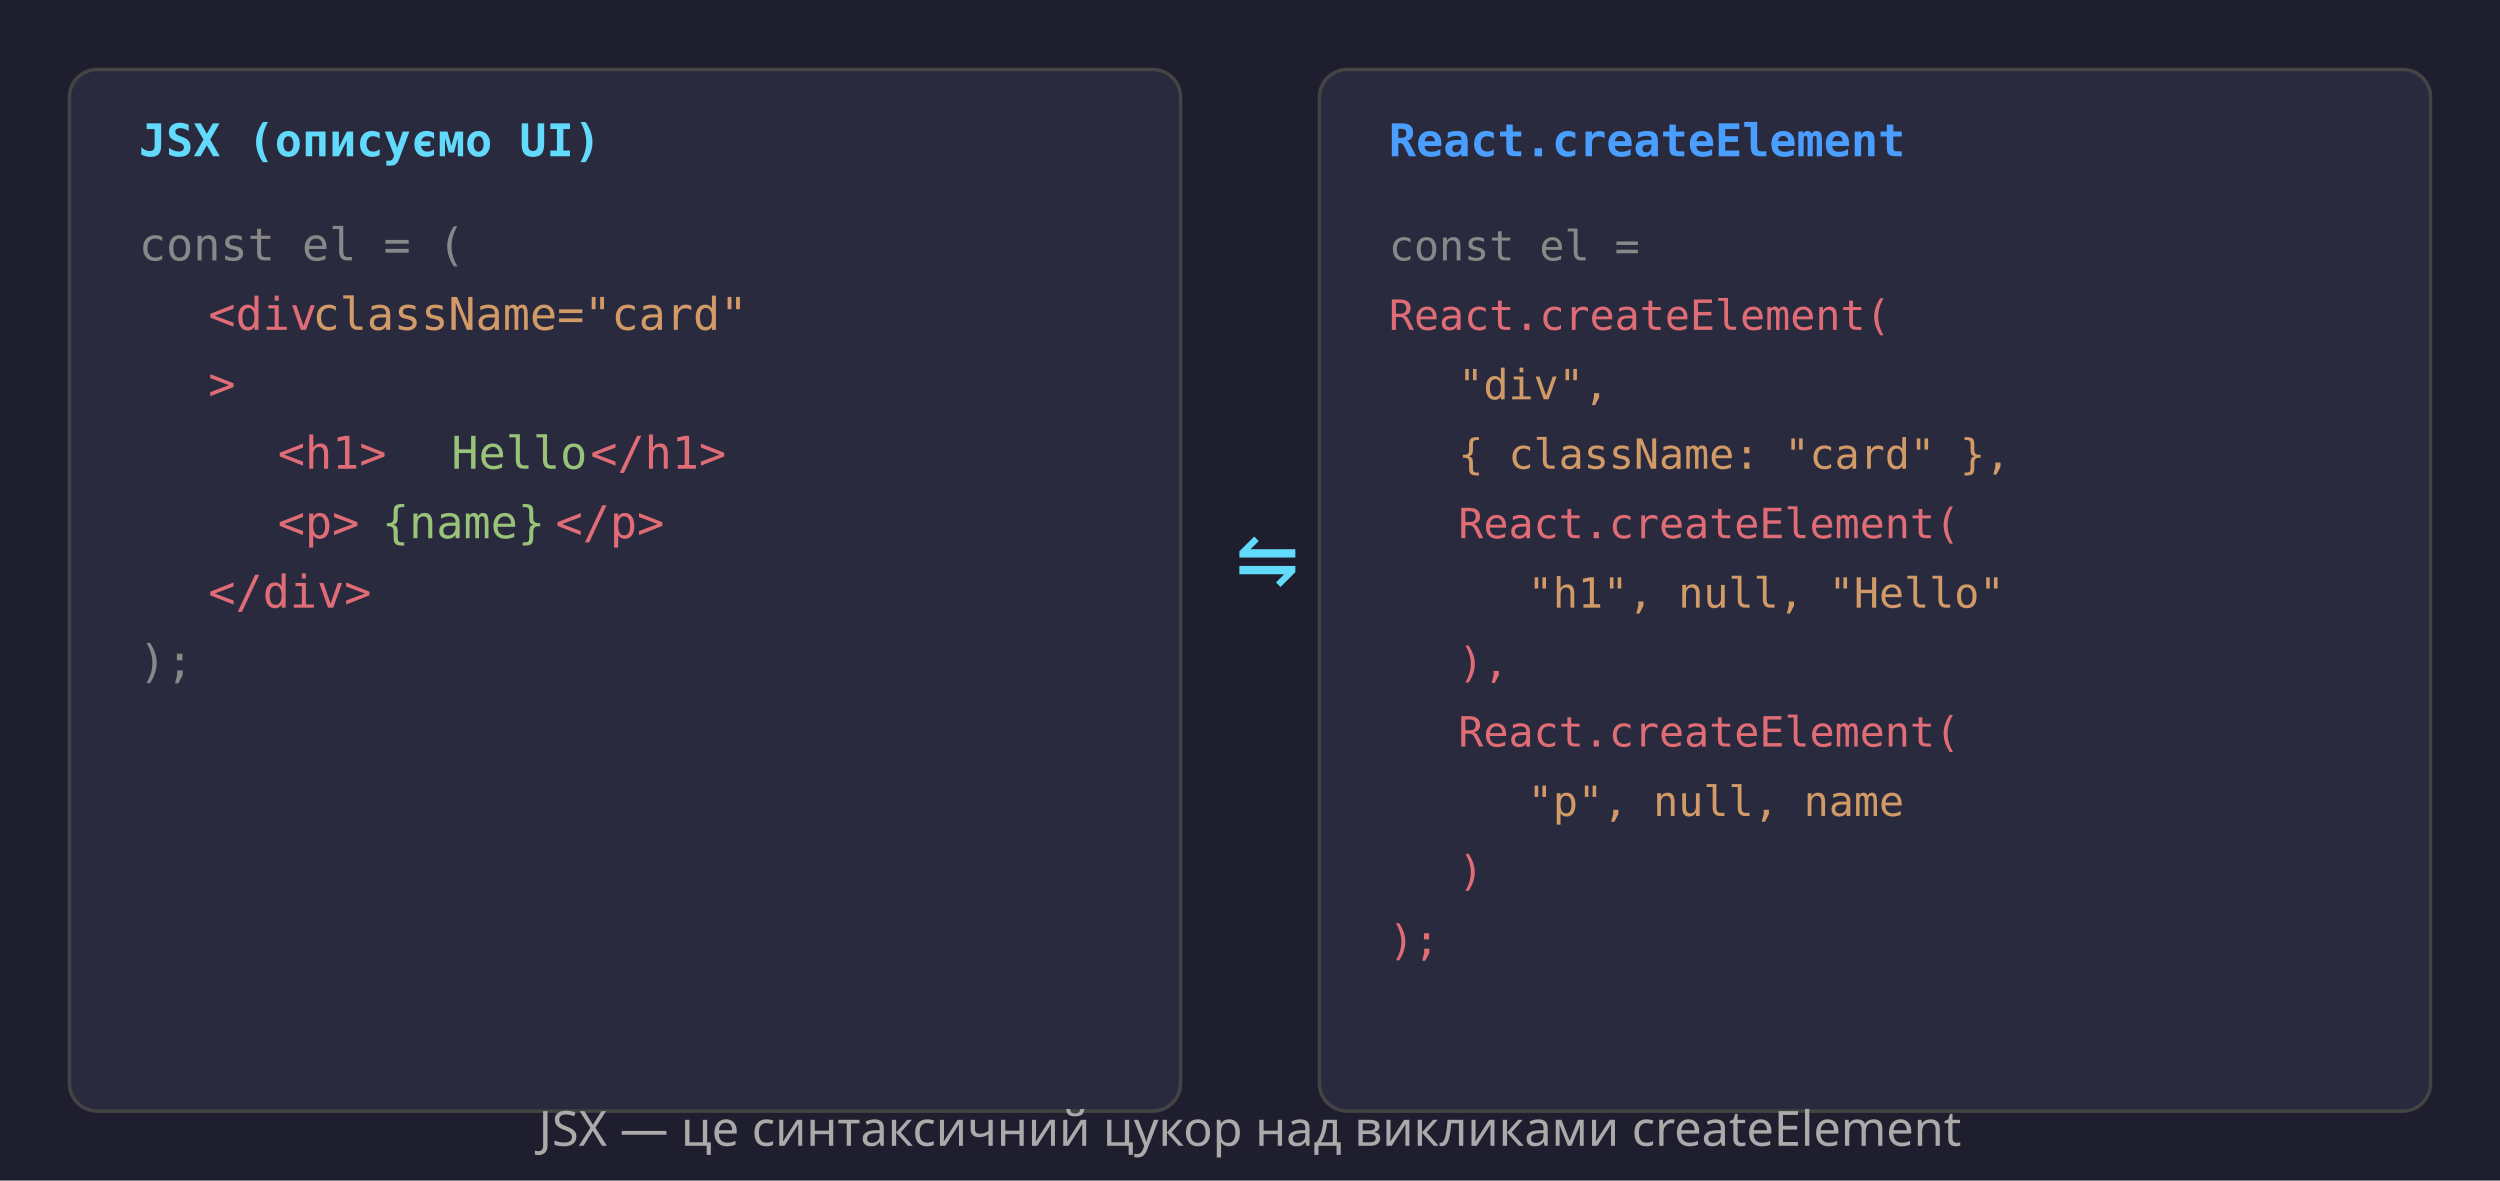
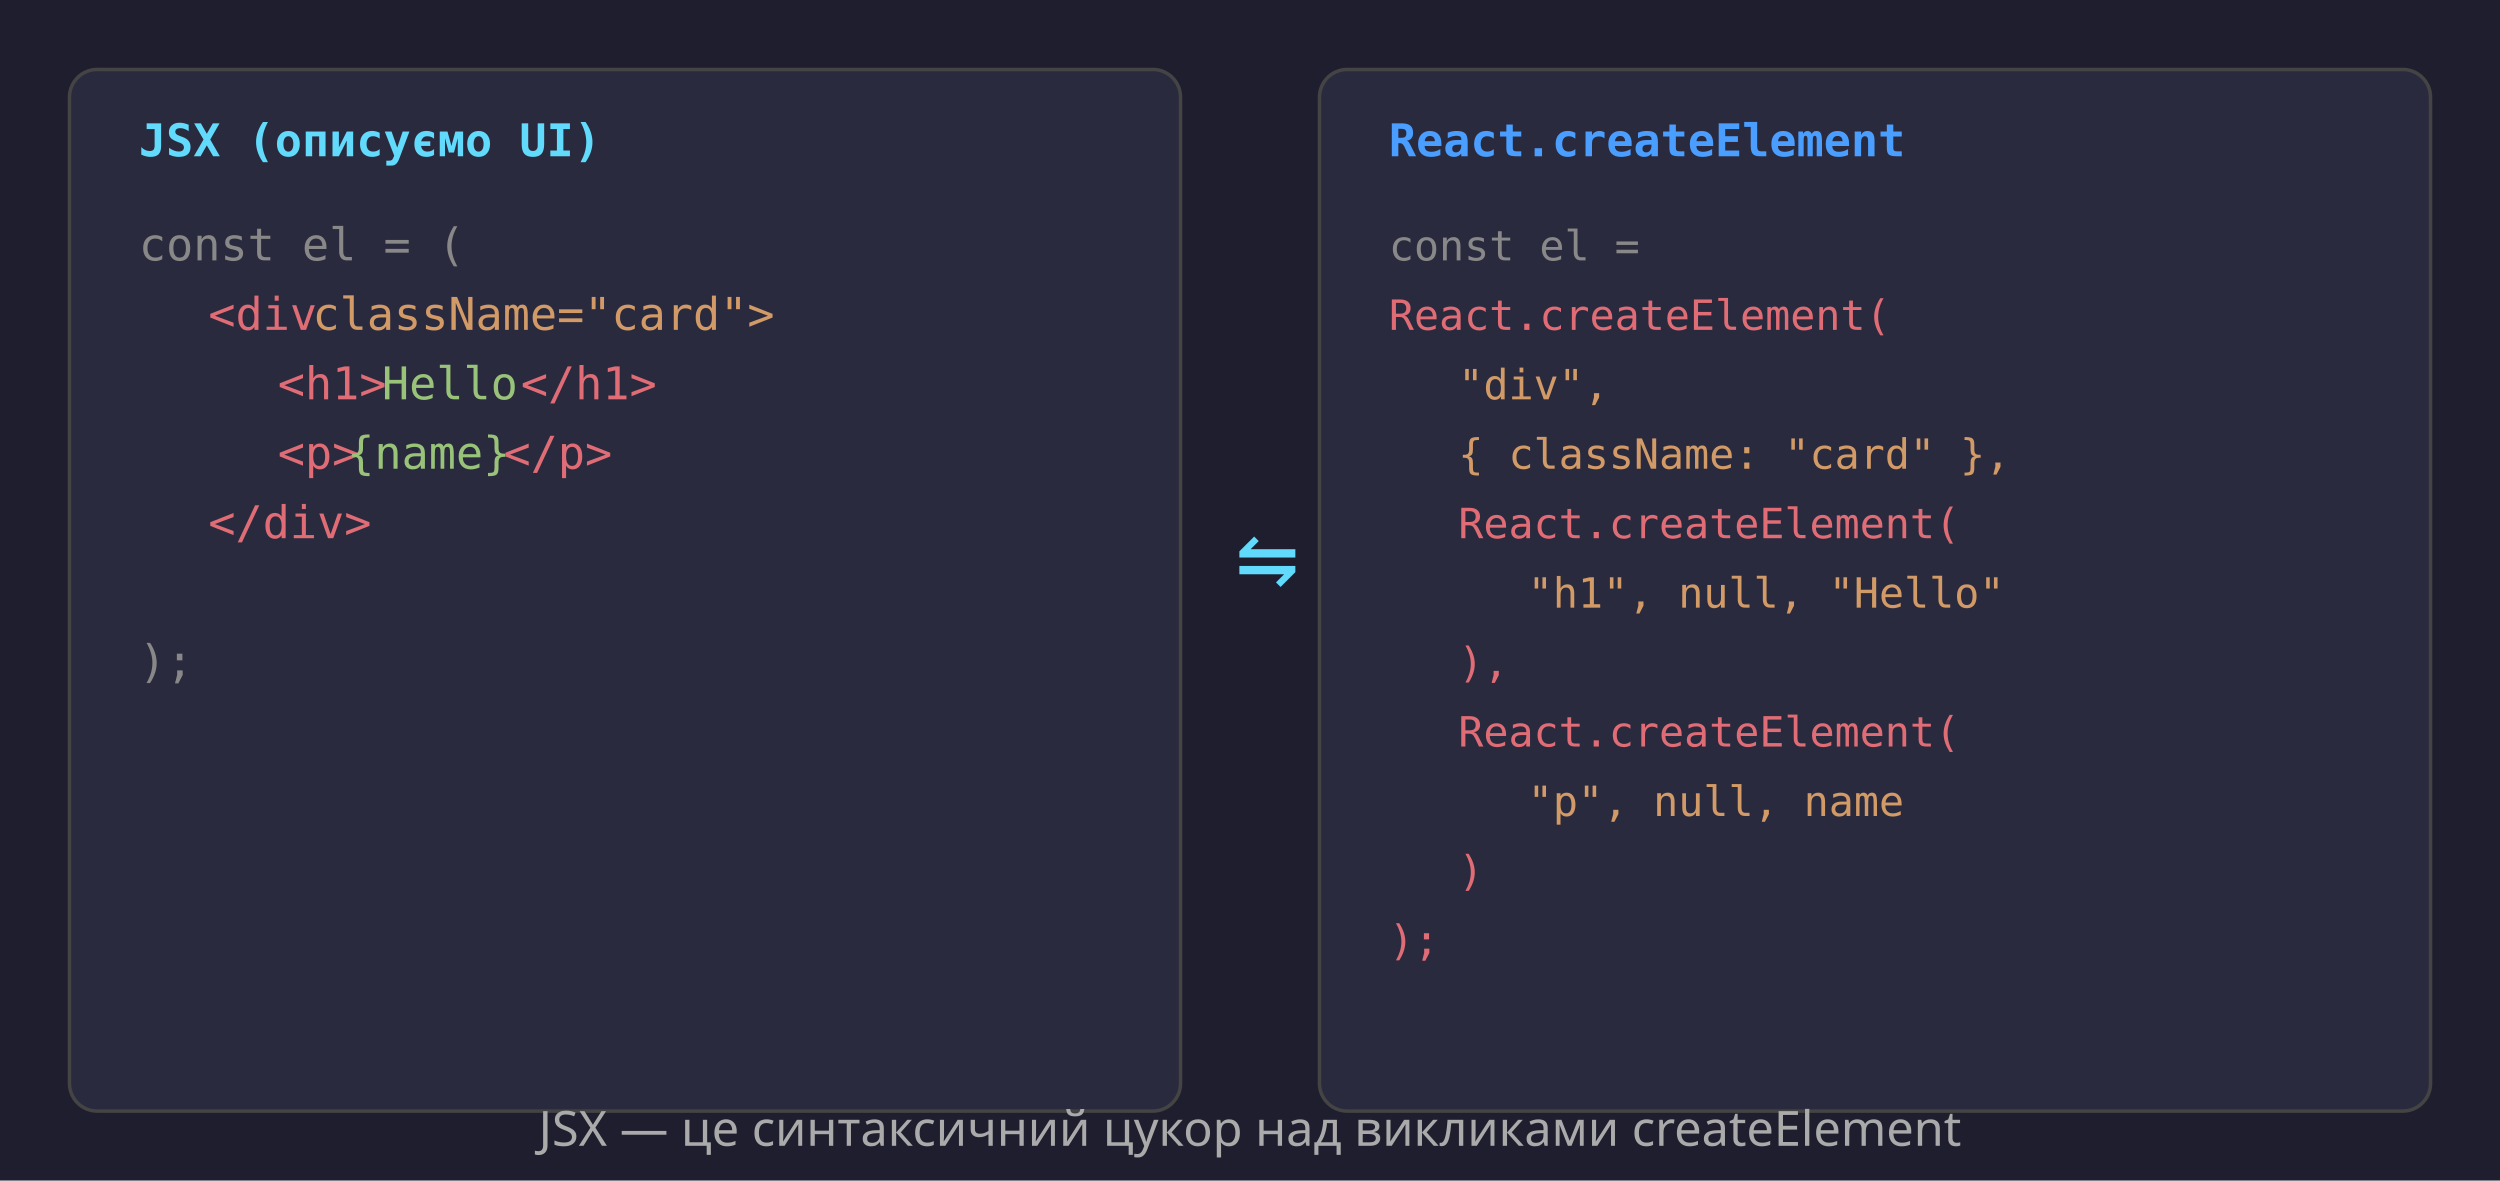
<svg xmlns="http://www.w3.org/2000/svg" viewBox="0 0 720 340" width="720" height="340">
  <rect width="720" height="340" fill="#1e1e2e" />
  <rect x="20" y="20" width="320" height="300" rx="8" fill="#2a2a3e" stroke="#444" />
  <text x="40" y="45" fill="#61DAFB" font-family="monospace" font-size="13" font-weight="bold">JSX (описуємо UI)</text>
  <text x="40" y="75" fill="#888" font-family="monospace" font-size="13">const el = (</text>
  <text x="60" y="95" fill="#e06c75" font-family="monospace" font-size="13">&lt;div</text>
-   <text x="90" y="95" fill="#d19a66" font-family="monospace" font-size="13">className="card"</text>
-   <text x="60" y="115" fill="#e06c75" font-family="monospace" font-size="13">&gt;</text>
-   <text x="80" y="135" fill="#e06c75" font-family="monospace" font-size="13">&lt;h1&gt;</text>
-   <text x="130" y="135" fill="#98c379" font-family="monospace" font-size="13">Hello</text>
-   <text x="170" y="135" fill="#e06c75" font-family="monospace" font-size="13">&lt;/h1&gt;</text>
-   <text x="80" y="155" fill="#e06c75" font-family="monospace" font-size="13">&lt;p&gt;</text>
-   <text x="110" y="155" fill="#98c379" font-family="monospace" font-size="13">{name}</text>
-   <text x="160" y="155" fill="#e06c75" font-family="monospace" font-size="13">&lt;/p&gt;</text>
-   <text x="60" y="175" fill="#e06c75" font-family="monospace" font-size="13">&lt;/div&gt;</text>
+   <text x="90" y="95" fill="#d19a66" font-family="monospace" font-size="13"> className="card"&gt;</text>
+   <text x="80" y="115" fill="#e06c75" font-family="monospace" font-size="13">&lt;h1&gt;</text>
+   <text x="110" y="115" fill="#98c379" font-family="monospace" font-size="13">Hello</text>
+   <text x="150" y="115" fill="#e06c75" font-family="monospace" font-size="13">&lt;/h1&gt;</text>
+   <text x="80" y="135" fill="#e06c75" font-family="monospace" font-size="13">&lt;p&gt;</text>
+   <text x="100" y="135" fill="#98c379" font-family="monospace" font-size="13">{name}</text>
+   <text x="145" y="135" fill="#e06c75" font-family="monospace" font-size="13">&lt;/p&gt;</text>
+   <text x="60" y="155" fill="#e06c75" font-family="monospace" font-size="13">&lt;/div&gt;</text>
  <text x="40" y="195" fill="#888" font-family="monospace" font-size="13">);</text>
  <text x="365" y="170" text-anchor="middle" fill="#61DAFB" font-family="monospace" font-size="30">⇋</text>
  <rect x="380" y="20" width="320" height="300" rx="8" fill="#2a2a3e" stroke="#444" />
  <text x="400" y="45" fill="#4a9eff" font-family="monospace" font-size="13" font-weight="bold">React.createElement</text>
  <text x="400" y="75" fill="#888" font-family="monospace" font-size="12">const el =</text>
  <text x="400" y="95" fill="#e06c75" font-family="monospace" font-size="12">  React.createElement(</text>
  <text x="420" y="115" fill="#d19a66" font-family="monospace" font-size="12">"div",</text>
  <text x="420" y="135" fill="#d19a66" font-family="monospace" font-size="12">{ className: "card" },</text>
  <text x="420" y="155" fill="#e06c75" font-family="monospace" font-size="12">    React.createElement(</text>
  <text x="440" y="175" fill="#d19a66" font-family="monospace" font-size="12">"h1", null, "Hello"</text>
  <text x="420" y="195" fill="#e06c75" font-family="monospace" font-size="12">    ),</text>
  <text x="420" y="215" fill="#e06c75" font-family="monospace" font-size="12">    React.createElement(</text>
  <text x="440" y="235" fill="#d19a66" font-family="monospace" font-size="12">"p", null, name</text>
  <text x="420" y="255" fill="#e06c75" font-family="monospace" font-size="12">    )</text>
  <text x="400" y="275" fill="#e06c75" font-family="monospace" font-size="12">  );</text>
  <text x="360" y="330" text-anchor="middle" fill="#aaa" font-family="sans-serif" font-size="14">JSX — це синтаксичний цукор над викликами createElement</text>
</svg>
